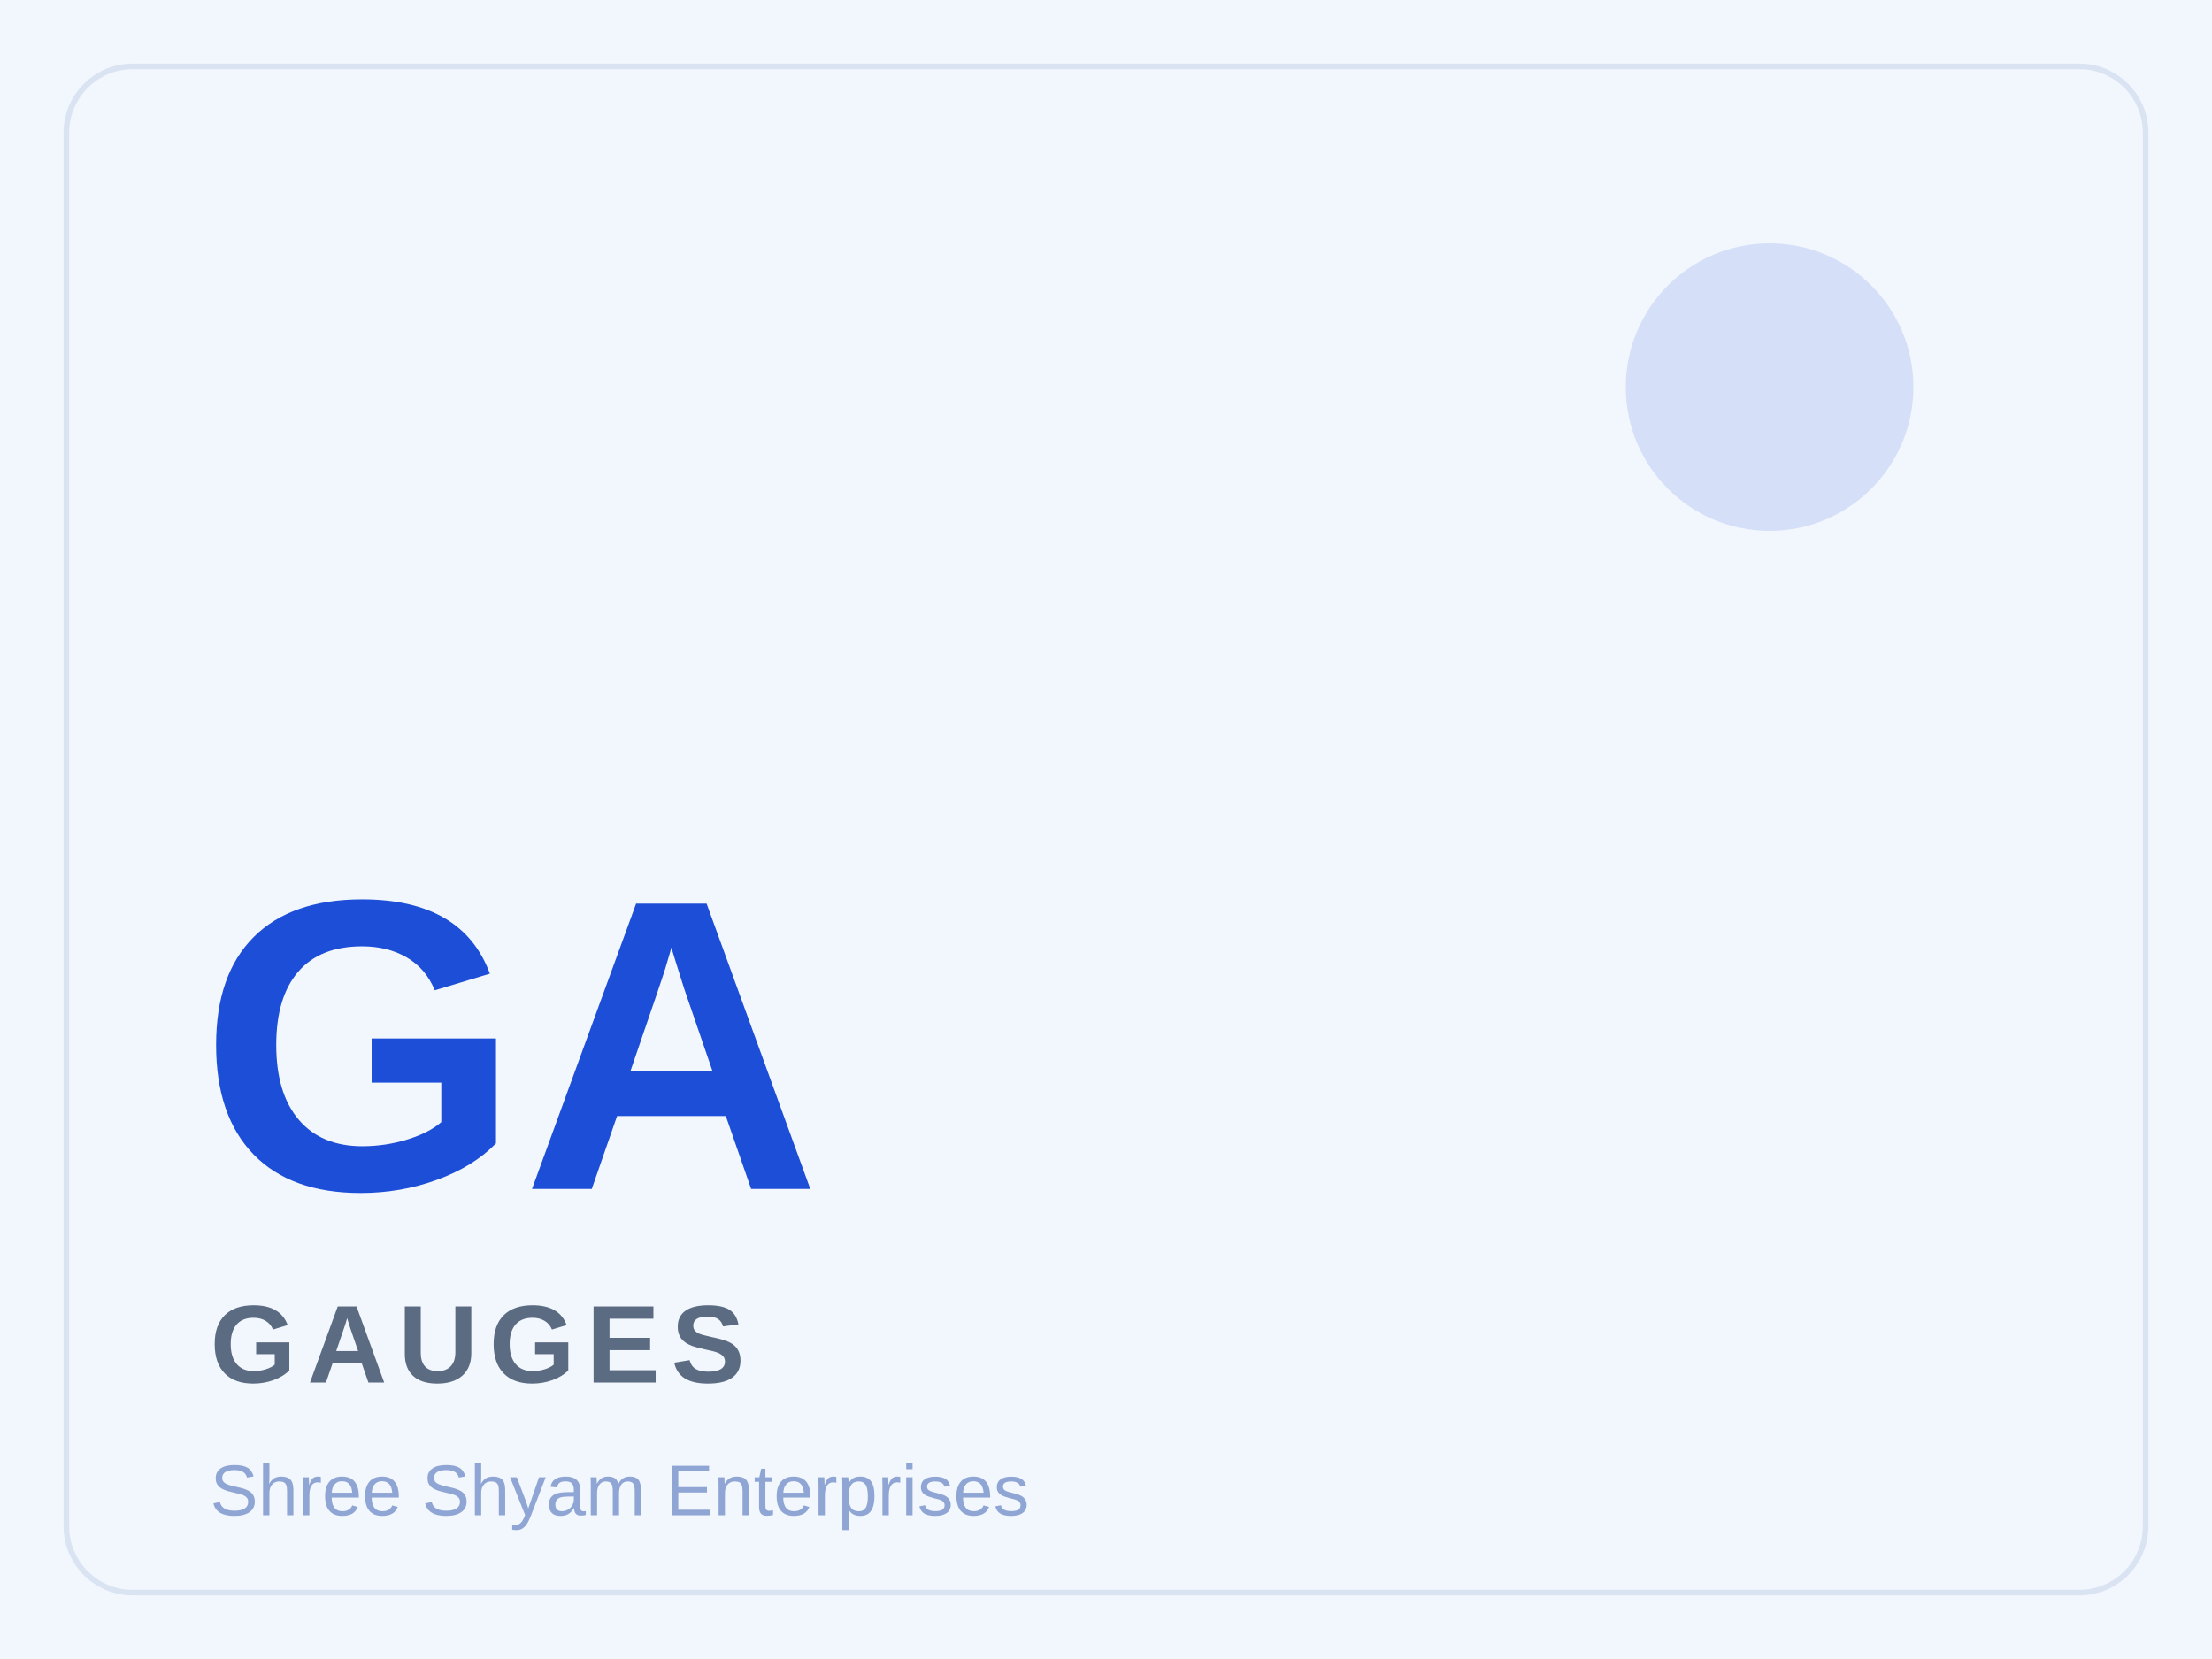
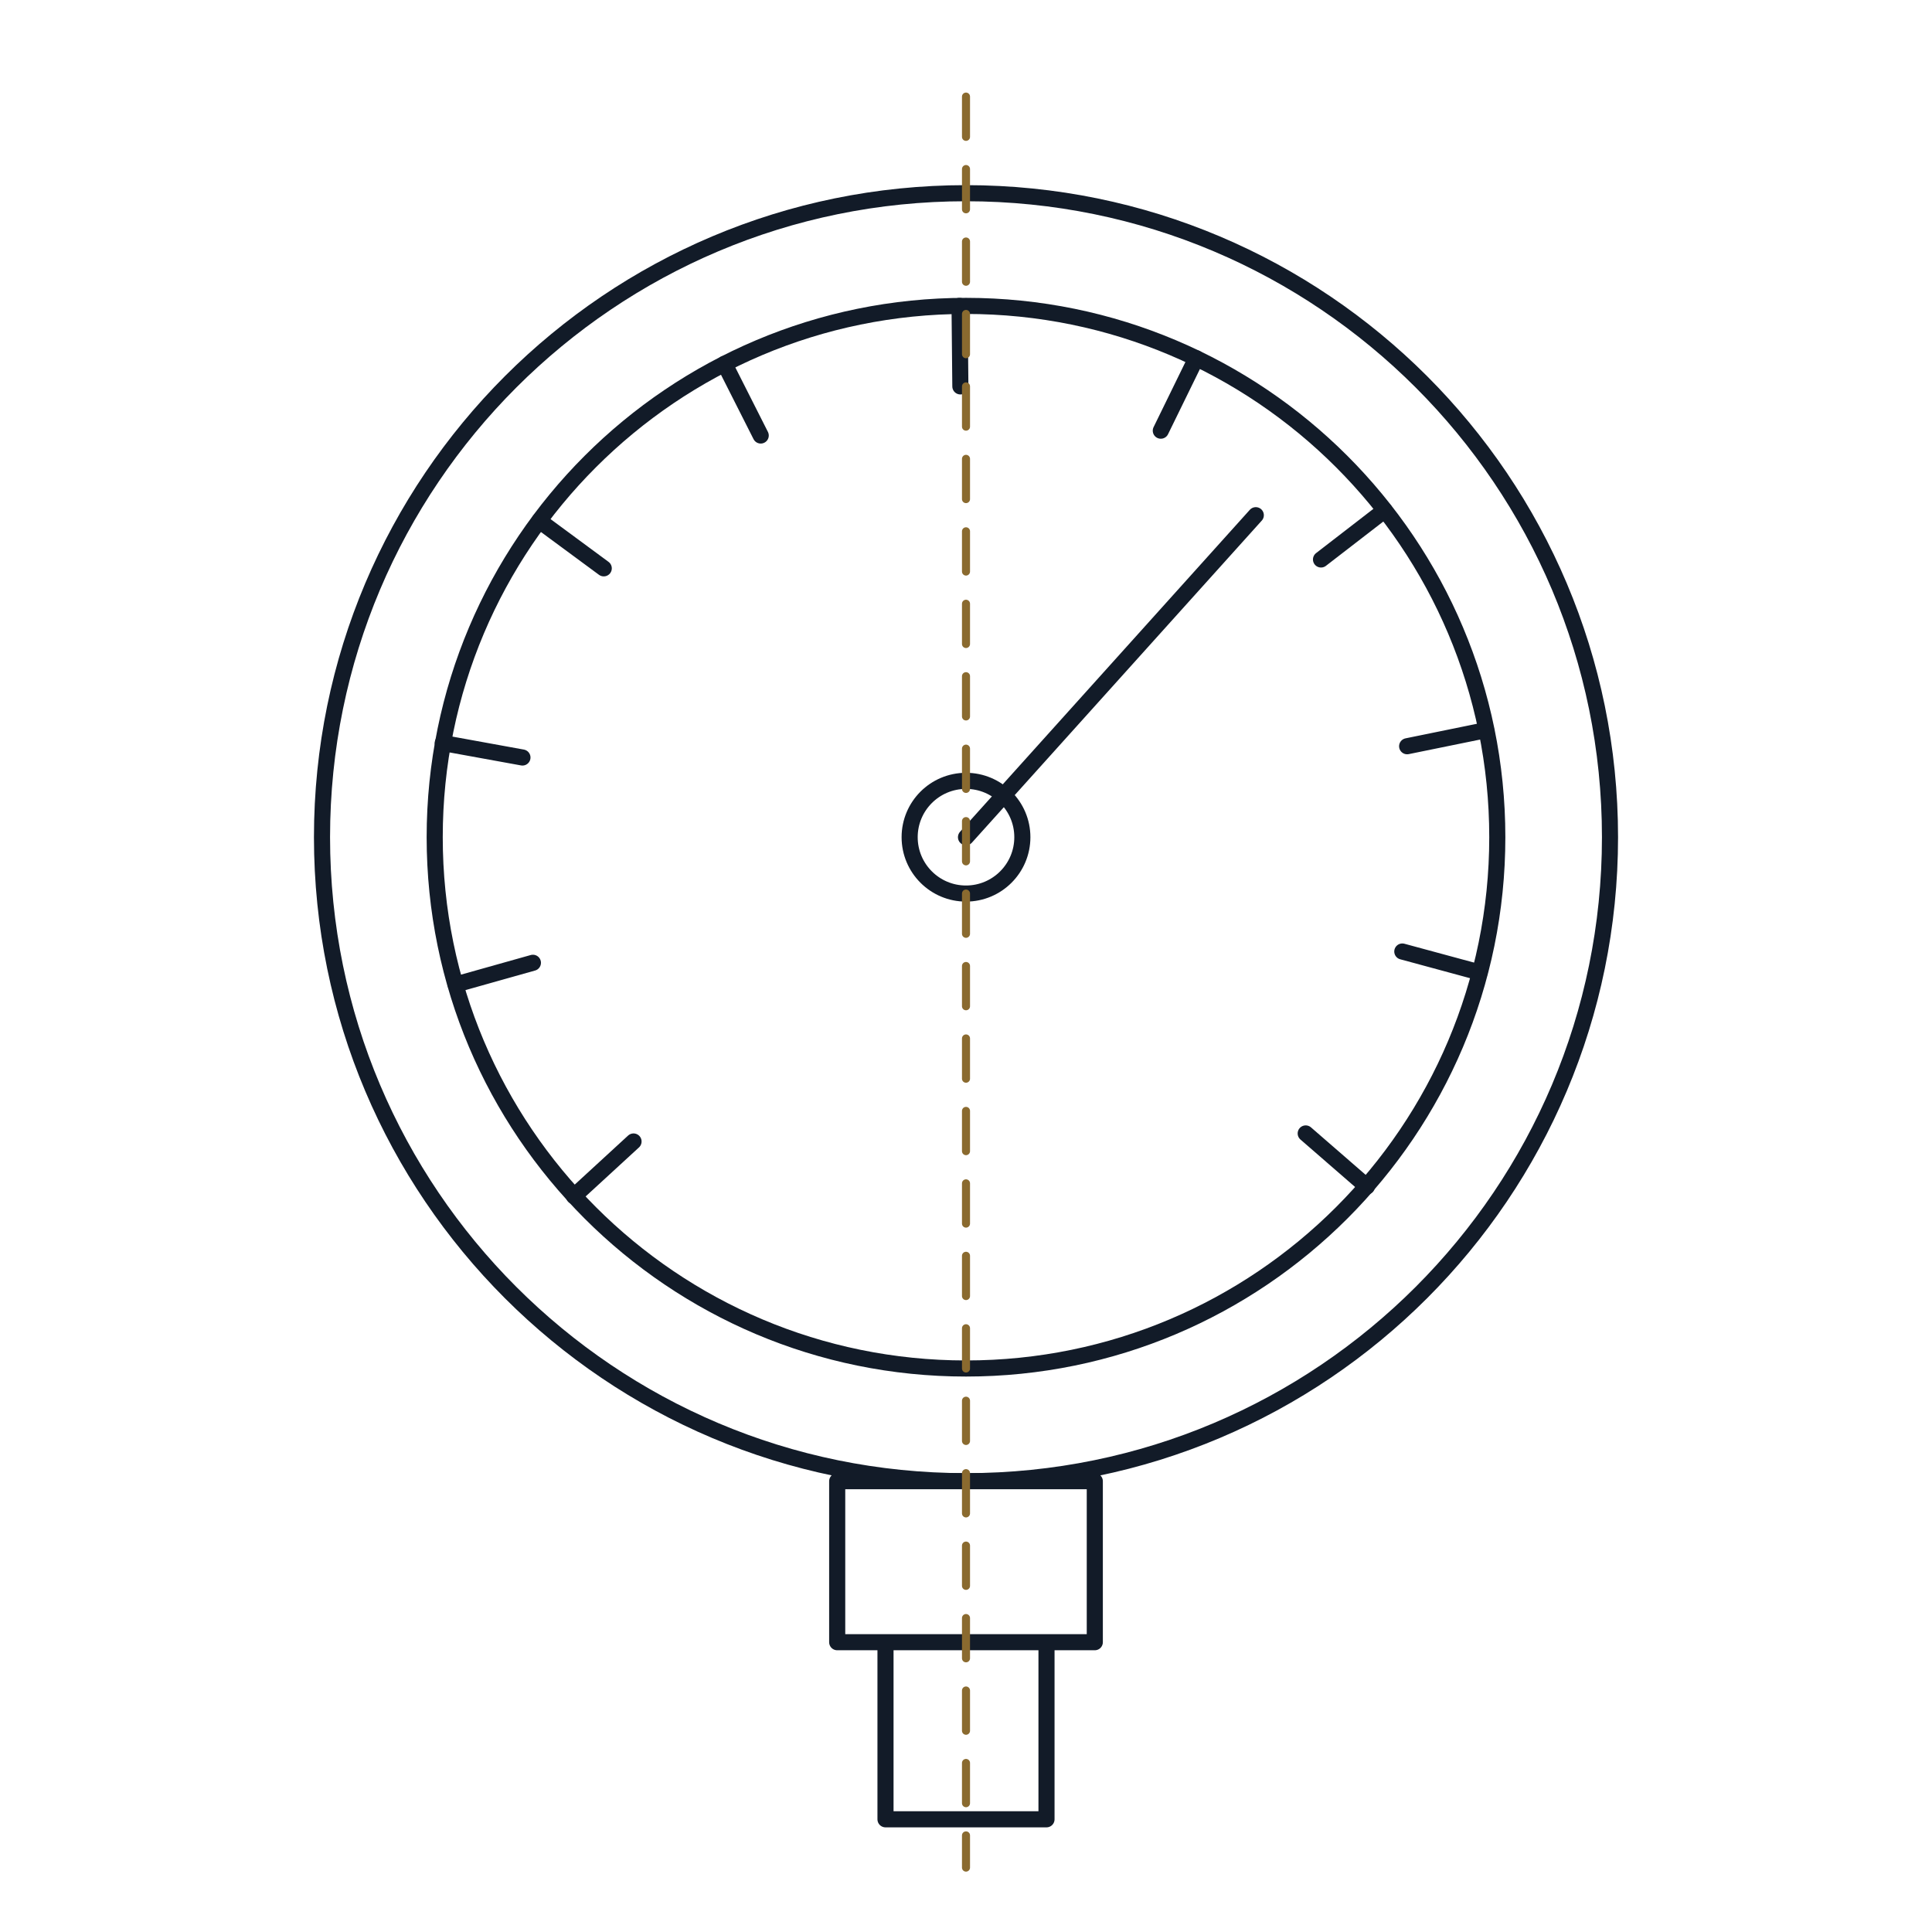
- <svg xmlns="http://www.w3.org/2000/svg" viewBox="0 0 800 600">
-   <rect width="800" height="600" fill="#F2F6FD" />
-   <rect x="24" y="24" width="752" height="552" rx="24" fill="none" stroke="#D9E3F2" stroke-width="2" />
-   <circle cx="640" cy="140" r="52" fill="#1D4ED8" opacity=".14" />
-   <text x="72" y="430" font-family="Arial,Helvetica,sans-serif" font-size="150" font-weight="bold" fill="#1D4ED8">GA</text>
-   <text x="76" y="500" font-family="Arial,Helvetica,sans-serif" font-size="40" font-weight="bold" fill="#5B6B82" letter-spacing="4">GAUGES</text>
-   <text x="76" y="548" font-family="Arial,Helvetica,sans-serif" font-size="26" fill="#8FA5D4">Shree Shyam Enterprises</text>
+ <svg xmlns="http://www.w3.org/2000/svg" viewBox="0 0 240 240" fill="none" stroke="#121b28" stroke-width="2" stroke-linecap="round" stroke-linejoin="round">
+   <circle cx="120" cy="104" r="80" />
+   <circle cx="120" cy="104" r="66" />
+   <path d="M120 104l36-40" />
+   <circle cx="120" cy="104" r="7" />
+   <path d="M71.3 148.6L78.7 141.8" />
+   <path d="M56.6 122.3L66.2 119.6" />
+   <path d="M55.0 92.3L64.9 94.1" />
+   <path d="M67.0 64.7L75.0 70.6" />
+   <path d="M90.0 45.2L94.5 54.1" />
+   <path d="M119.2 38.0L119.3 48.0" />
+   <path d="M148.6 44.5L144.2 53.5" />
+   <path d="M172.0 63.4L164.1 69.5" />
+   <path d="M184.6 90.7L174.8 92.7" />
+   <path d="M183.8 120.8L174.2 118.2" />
+   <path d="M169.8 147.4L162.2 140.8" />
+   <path d="M104 184h32v20h-32zM110 204h20v22h-20z" />
+   <g stroke="#8a6a2f" stroke-width="1" stroke-dasharray="5 4">
+     <path d="M120 12V232" />
+   </g>
</svg>
